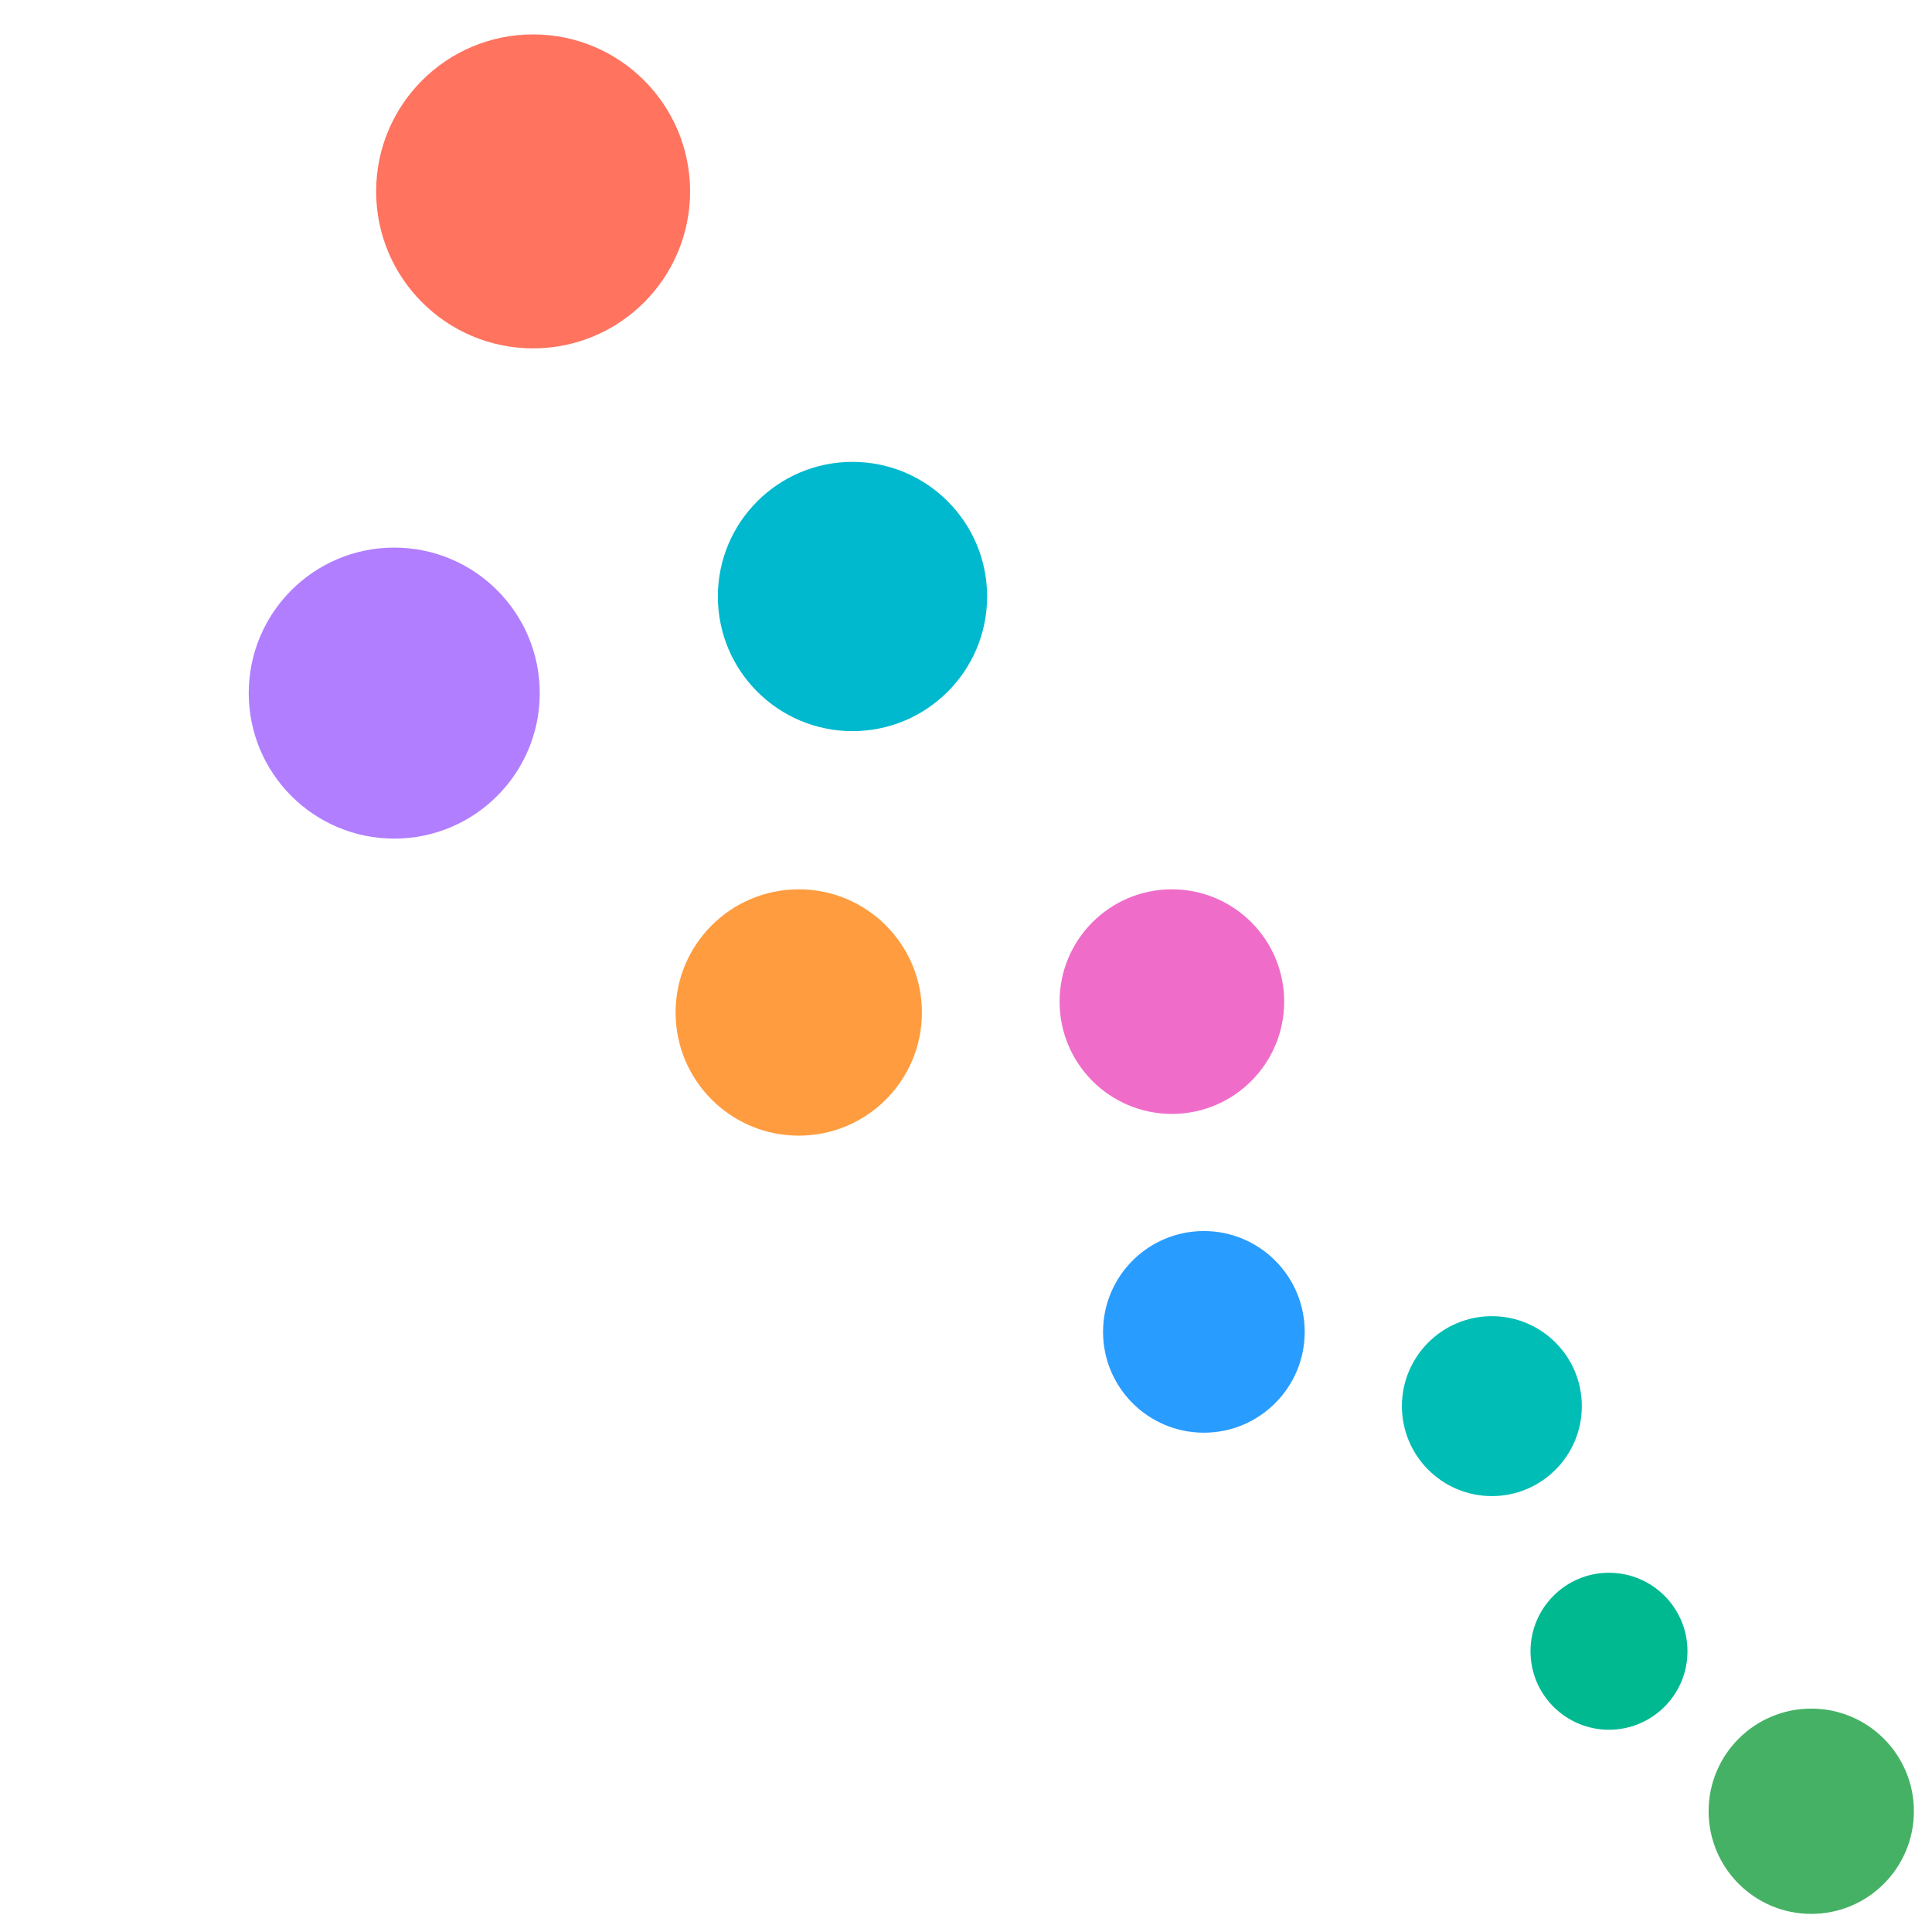
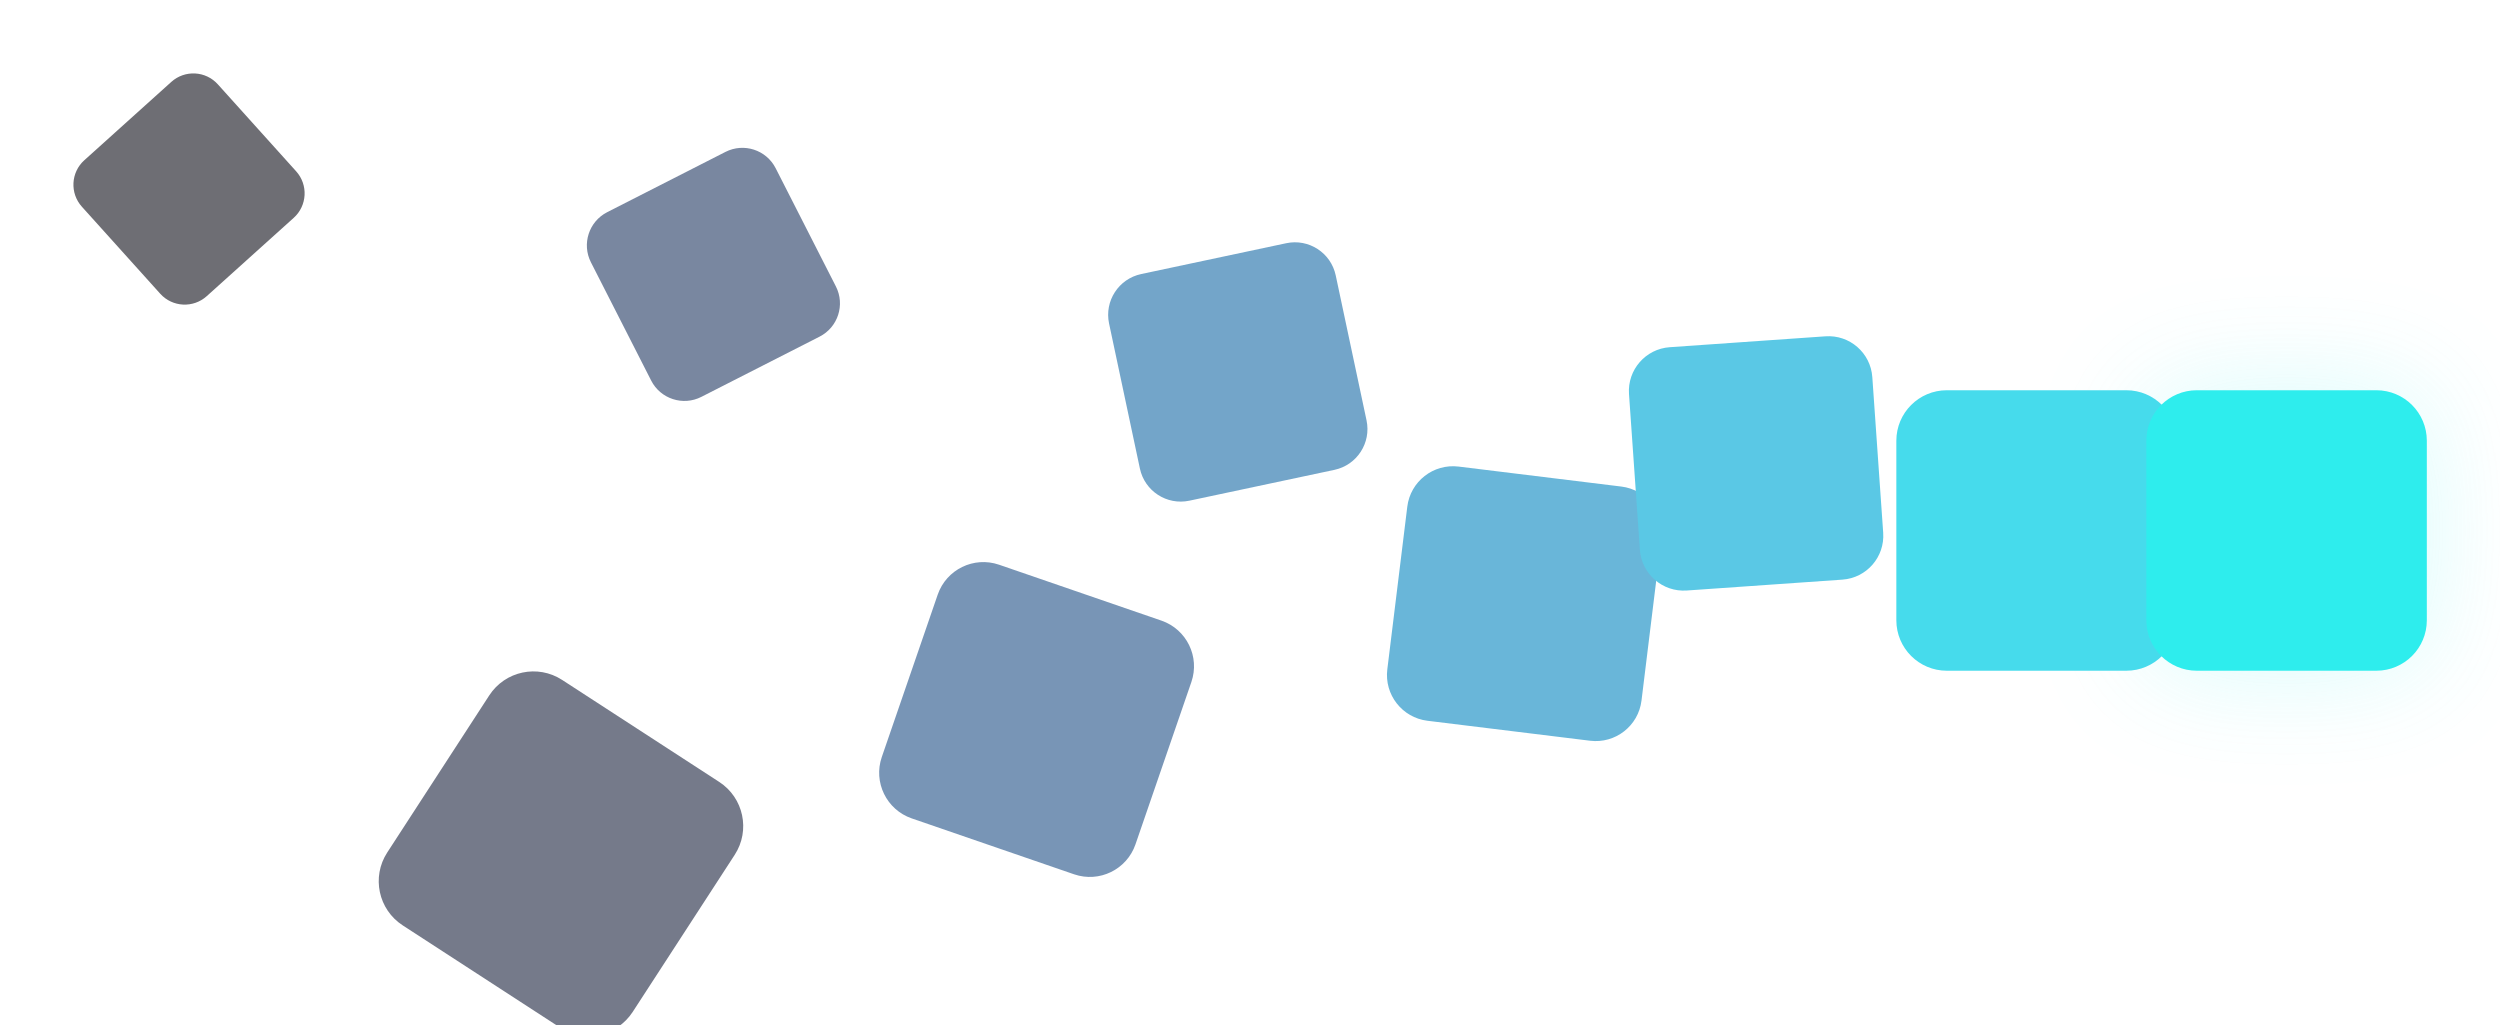
- <svg xmlns="http://www.w3.org/2000/svg" viewBox="0 0 32 32" role="img" aria-label="Syntropy">
-   <circle cx="8.83" cy="3.17" r="2.6" fill="#ff735f" />
-   <circle cx="6.53" cy="11.48" r="2.41" fill="#b17eff" />
-   <circle cx="14.12" cy="9.88" r="2.23" fill="#00b9cf" />
-   <circle cx="13.23" cy="16.77" r="2.04" fill="#ff9c3f" />
-   <circle cx="19.41" cy="16.59" r="1.86" fill="#ef6dc9" />
-   <circle cx="19.94" cy="22.06" r="1.67" fill="#299cff" />
-   <circle cx="24.71" cy="23.29" r="1.49" fill="#00bdb6" />
-   <circle cx="26.65" cy="27.35" r="1.3" fill="#00b991" />
-   <circle cx="30.0" cy="30.0" r="1.7" fill="#45b164" />
+ <svg xmlns="http://www.w3.org/2000/svg" viewBox="0 0 205 84" role="img" aria-label="Syntropy">
+   <defs>
+     <filter id="glow" x="-200%" y="-200%" width="500%" height="500%">
+       <feGaussianBlur stdDeviation="4.5" />
+     </filter>
+   </defs>
+   <rect x="176" y="32" width="23" height="23" rx="4.14" fill="#2eeded" opacity="0.18" filter="url(#glow)" />
+   <rect x="8" y="8" width="15" height="15" rx="2.7" fill="#6e6e74" transform="rotate(-42 15.5 15.5)" />
+   <rect x="34" y="58" width="24" height="24" rx="4.32" fill="#757a8a" transform="rotate(33 46 70)" />
+   <rect x="50" y="14" width="17" height="17" rx="3.06" fill="#7987a0" transform="rotate(-27 58.5 22.5)" />
+   <rect x="74" y="48" width="22" height="22" rx="3.96" fill="#7895b6" transform="rotate(19 85 59)" />
+   <rect x="92" y="21" width="19" height="19" rx="3.42" fill="#73a5c9" transform="rotate(-12 101.5 30.5)" />
+   <rect x="114.5" y="39" width="21" height="21" rx="3.78" fill="#69b6d9" transform="rotate(7 125 49.5)" />
+   <rect x="134" y="28" width="20" height="20" rx="3.6" fill="#5ac8e5" transform="rotate(-4 144 38)" />
+   <rect x="155.5" y="32" width="23" height="23" rx="4.14" fill="#46dbec" />
+   <rect x="176" y="32" width="23" height="23" rx="4.14" fill="#2eeded" />
</svg>
